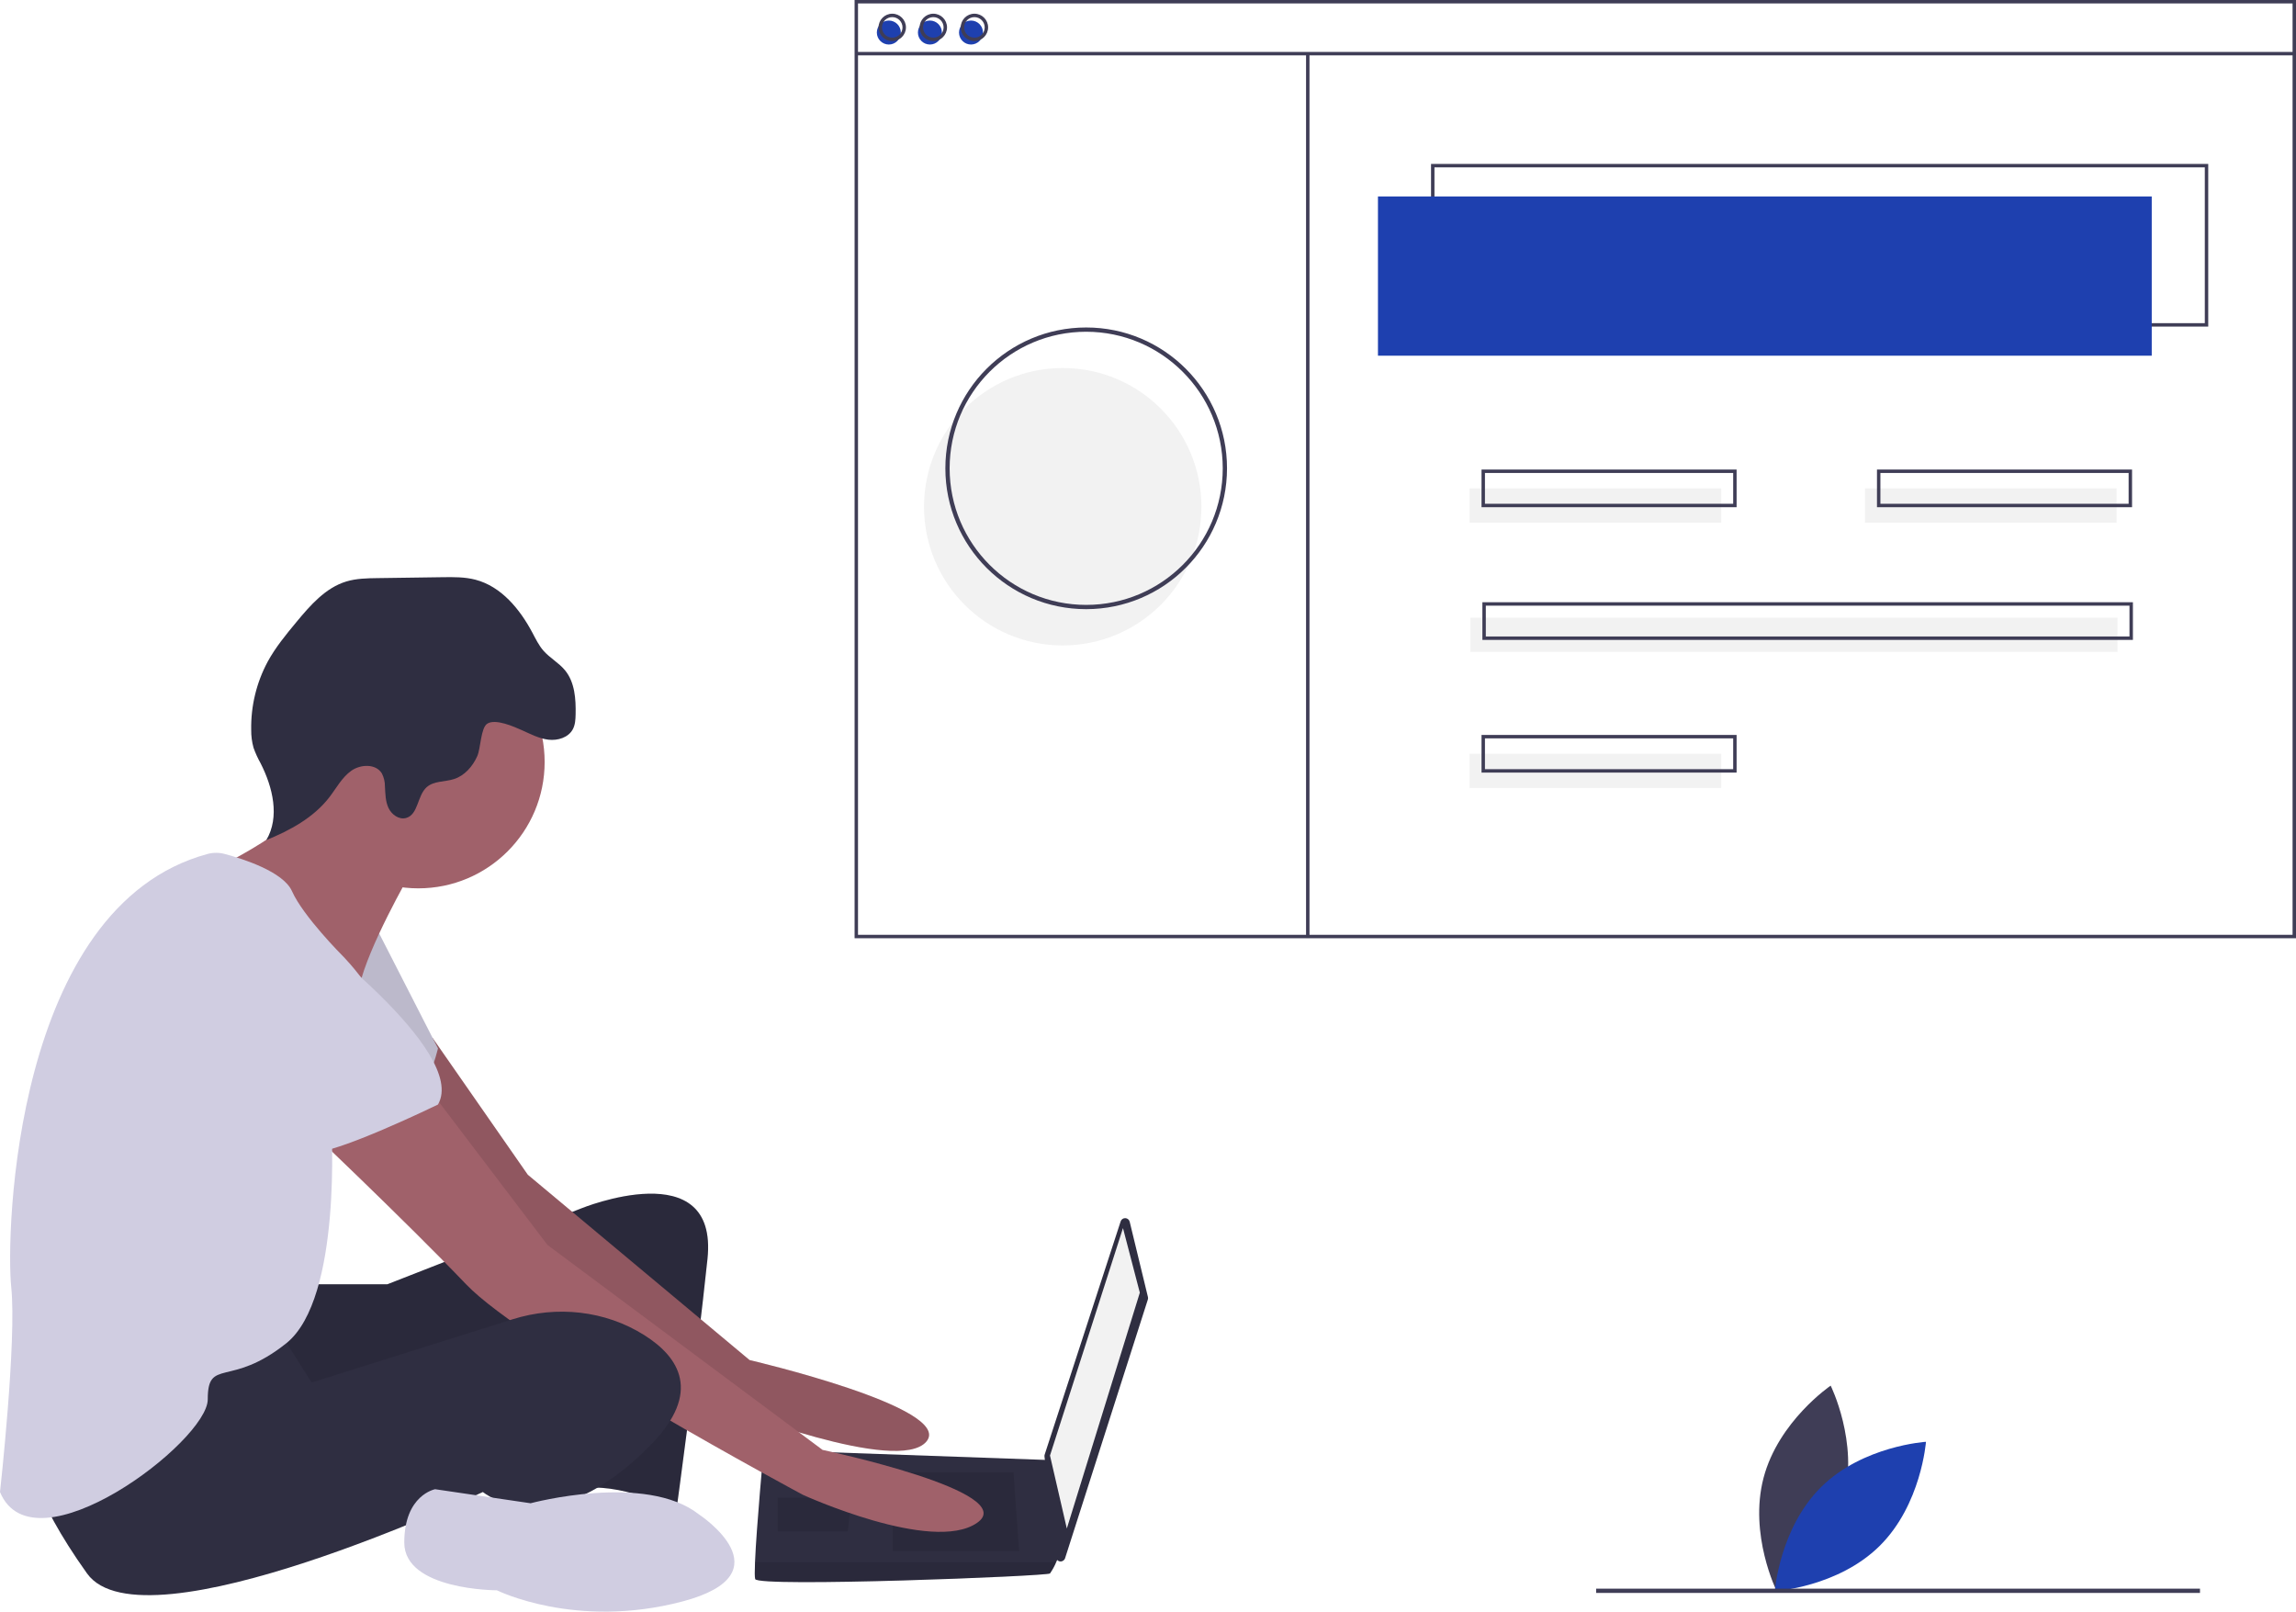
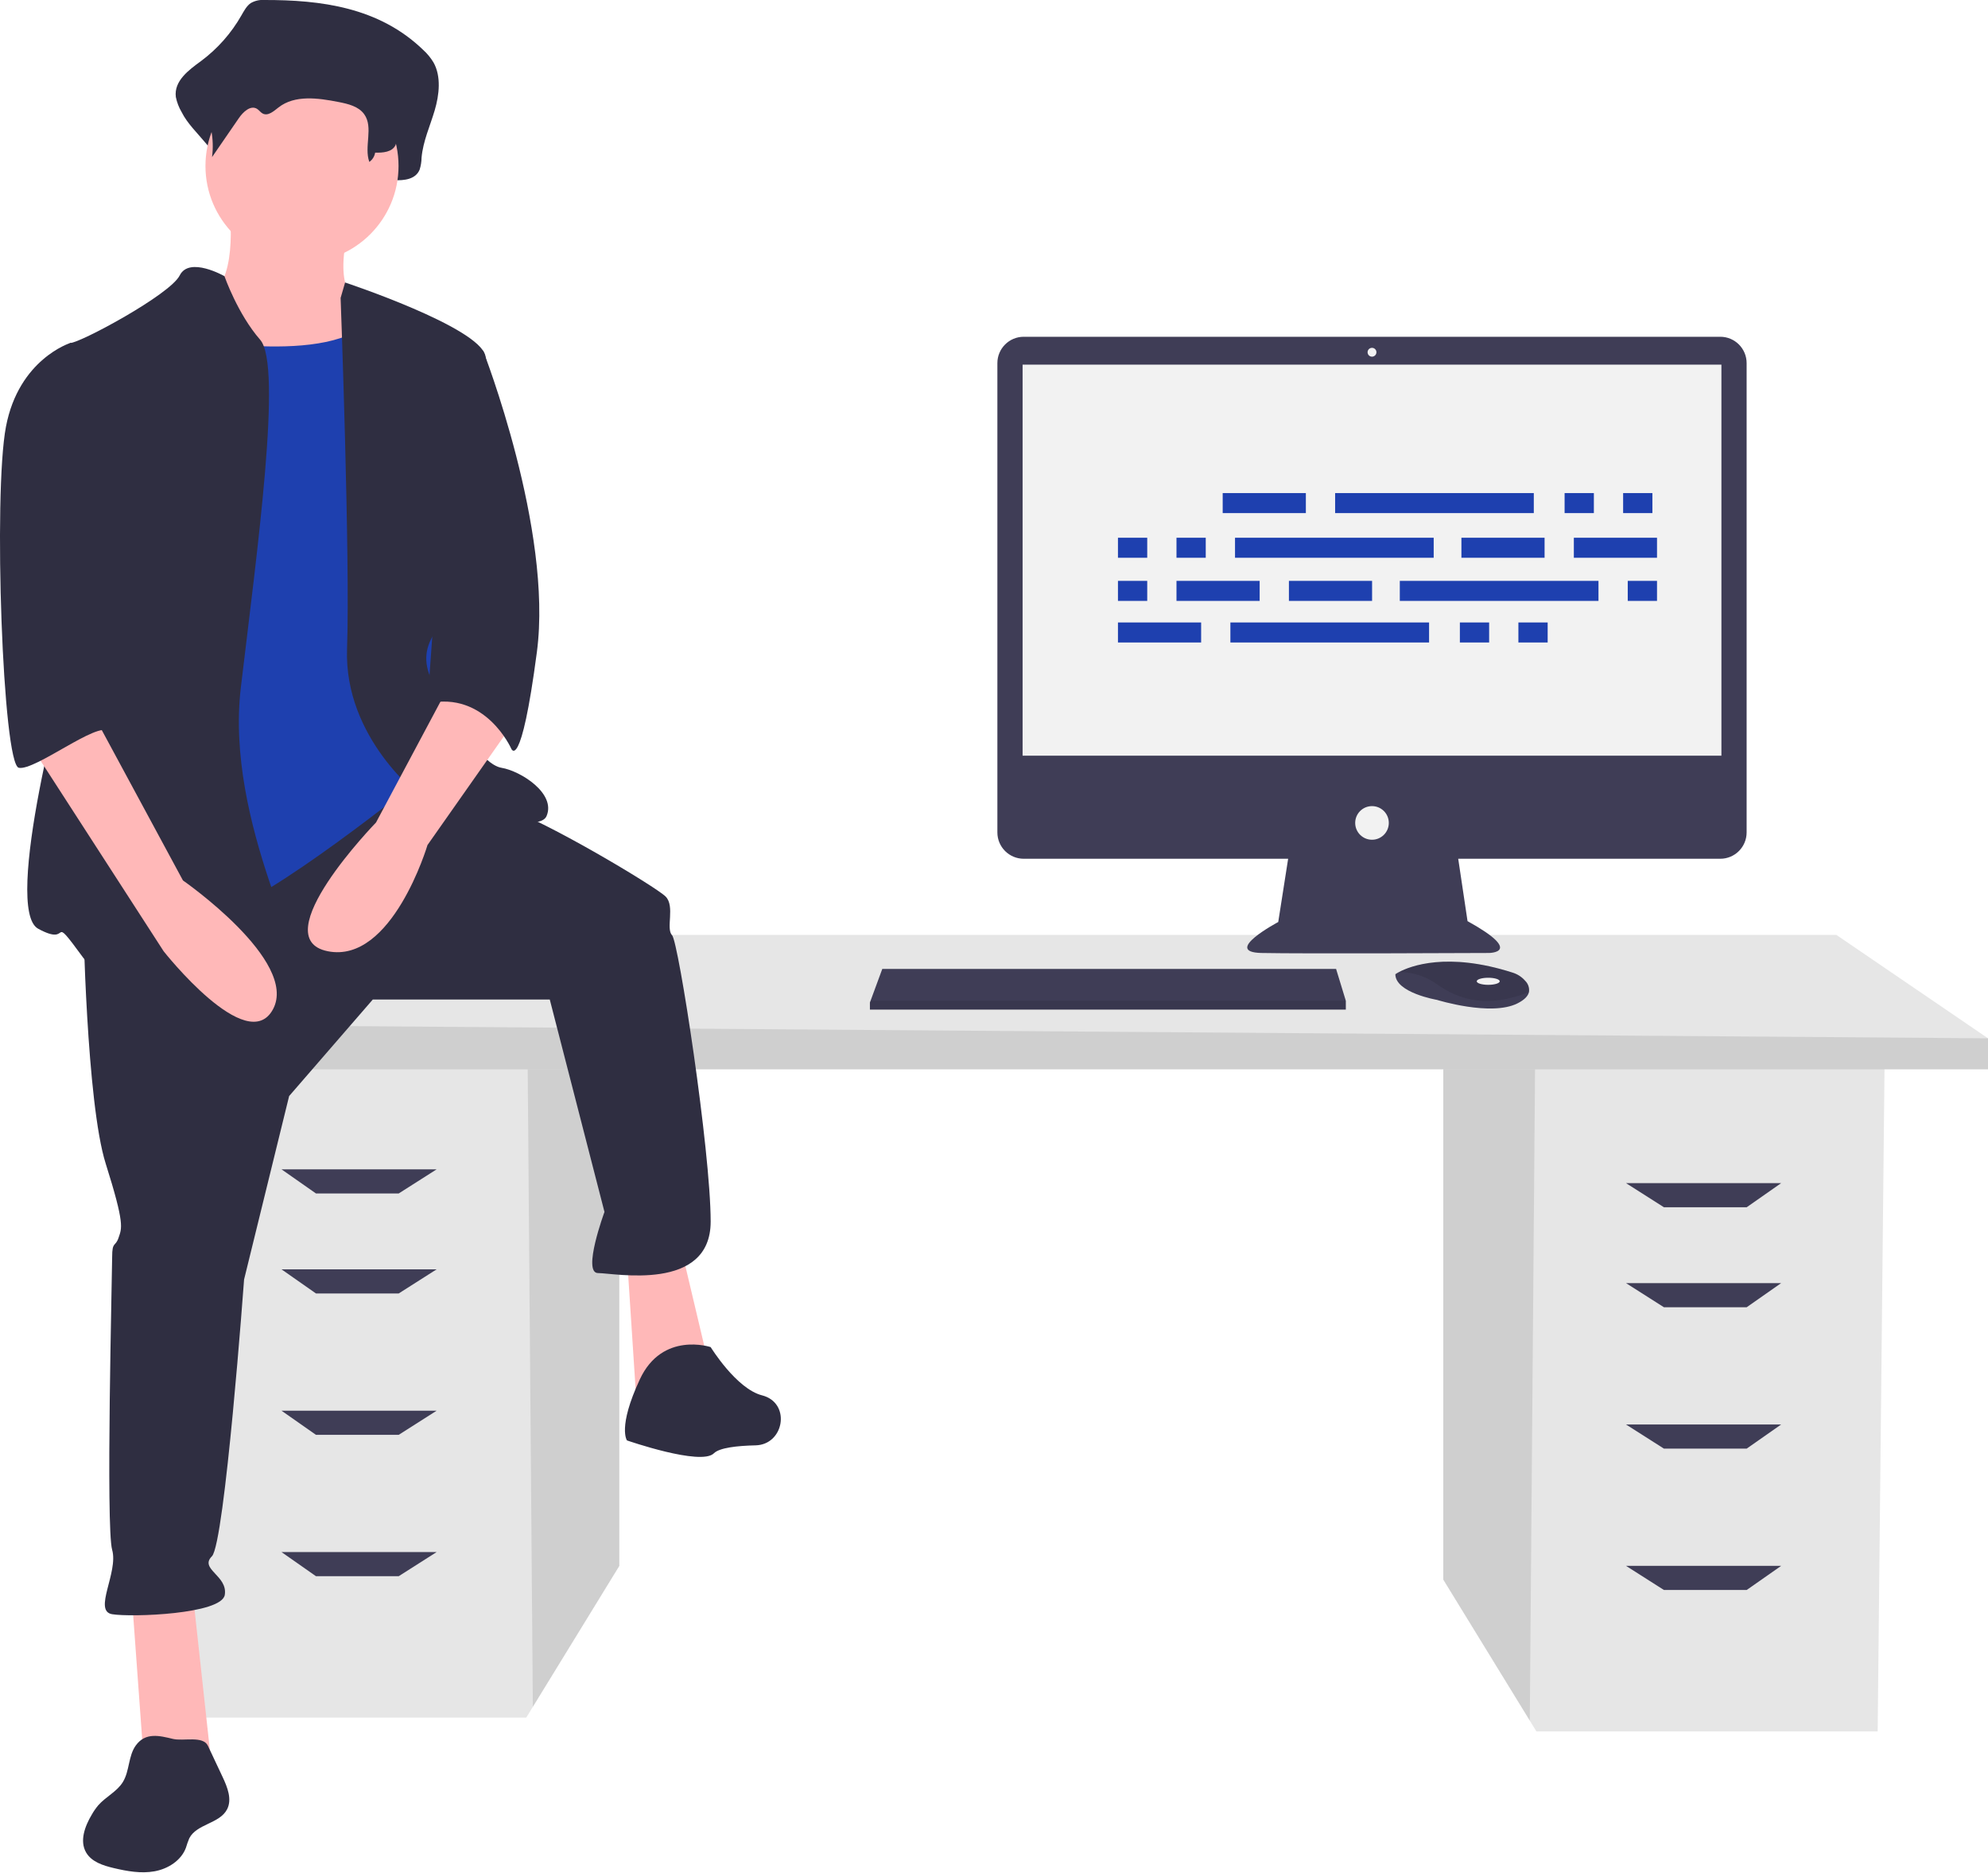
- <svg xmlns="http://www.w3.org/2000/svg" id="ade8c9af-7e2e-4eda-b5c8-b06129257226" data-name="Layer 1" width="1076.064" height="755.228" viewBox="0 0 1076.064 755.228">
-   <path d="M926.114,774.809c-6.985,26.598-31.459,43.22-31.459,43.22s-13.15-26.502-6.166-53.1,31.459-43.22,31.459-43.22S933.098,748.211,926.114,774.809Z" transform="translate(-61.96814 -72.38605)" fill="#3f3d56" />
-   <path d="M915.52,769.183c-19.563,19.327-21.751,48.831-21.751,48.831s29.528-1.831,49.091-21.159,21.751-48.831,21.751-48.831S935.082,749.855,915.52,769.183Z" transform="translate(-61.96814 -72.38605)" fill="#1e40af" />
-   <path d="M206.702,674.194h36.841l90.788-35.526s64.472-26.315,59.209,23.684-14.473,117.103-14.473,117.103-28.947-13.158-44.736-9.21-5.263-80.262-5.263-80.262-128.945,61.841-140.787,53.946-14.473-63.157-14.473-63.157Z" transform="translate(-61.96814 -72.38605)" fill="#2f2e41" />
-   <path d="M206.702,674.194h36.841l90.788-35.526s64.472-26.315,59.209,23.684-14.473,117.103-14.473,117.103-28.947-13.158-44.736-9.21-5.263-80.262-5.263-80.262-128.945,61.841-140.787,53.946-14.473-63.157-14.473-63.157Z" transform="translate(-61.96814 -72.38605)" opacity="0.1" />
-   <path d="M264.746,558.82l44.586,64.059L413.277,709.72s96.051,22.368,82.893,38.157S402.751,732.088,402.751,732.088s-119.735-86.84-123.682-93.419S231.702,570.249,231.702,570.249Z" transform="translate(-61.96814 -72.38605)" fill="#a0616a" />
-   <path d="M264.746,558.82l44.586,64.059L413.277,709.72s96.051,22.368,82.893,38.157S402.751,732.088,402.751,732.088s-119.735-86.84-123.682-93.419S231.702,570.249,231.702,570.249Z" transform="translate(-61.96814 -72.38605)" opacity="0.1" />
-   <path d="M238.281,507.092l28.947,56.578s-6.579,27.631-17.105,30.263-55.262-34.21-55.262-34.21Z" transform="translate(-61.96814 -72.38605)" fill="#d0cde1" />
-   <path d="M238.281,507.092l28.947,56.578s-6.579,27.631-17.105,30.263-55.262-34.21-55.262-34.21Z" transform="translate(-61.96814 -72.38605)" opacity="0.1" />
-   <path d="M591.419,644.9,599.97,680.172a2.203,2.203,0,0,1-.043,1.19L561.14,802.574a2.203,2.203,0,0,1-4.287-.423l-5.366-47.219a2.203,2.203,0,0,1,.094-.931L587.184,644.737A2.203,2.203,0,0,1,591.419,644.9Z" transform="translate(-61.96814 -72.38605)" fill="#2f2e41" />
-   <polygon points="526.306 575.493 534.2 605.756 499.99 716.28 492.096 682.07 526.306 575.493" fill="#f2f2f2" />
-   <path d="M415.909,812.35c1.316,3.947,136.839-1.316,138.155-2.632a28.561,28.561,0,0,0,2.895-5.263c1.237-2.632,2.368-5.263,2.368-5.263L554.064,756.588l-134.208-4.763s-3.355,36.105-4.039,52.631C415.646,808.626,415.646,811.56,415.909,812.35Z" transform="translate(-61.96814 -72.38605)" fill="#2f2e41" />
-   <polygon points="474.991 689.965 477.622 726.806 418.413 726.806 418.413 689.965 474.991 689.965" opacity="0.1" />
-   <polygon points="398.677 701.806 399.03 701.736 397.361 717.596 364.467 717.596 364.467 701.806 398.677 701.806" opacity="0.1" />
-   <path d="M415.909,812.35c1.316,3.947,136.839-1.316,138.155-2.632a28.561,28.561,0,0,0,2.895-5.263H415.817C415.646,808.626,415.646,811.56,415.909,812.35Z" transform="translate(-61.96814 -72.38605)" opacity="0.1" />
-   <circle cx="196.049" cy="357.076" r="59.209" fill="#a0616a" />
-   <path d="M254.07,482.093s-19.736,34.21-23.684,52.631-59.209-36.841-59.209-36.841l-7.237-19.079s51.973-24.342,48.025-44.078S254.07,482.093,254.07,482.093Z" transform="translate(-61.96814 -72.38605)" fill="#a0616a" />
-   <path d="M264.596,584.722l53.946,71.051,128.945,96.051s93.419,19.736,72.367,34.21-81.577-13.158-81.577-13.158S308.016,703.141,280.385,674.194s-78.946-77.63-78.946-77.63Z" transform="translate(-61.96814 -72.38605)" fill="#a0616a" />
-   <path d="M192.229,695.247,208.018,720.246l94.231-29.646c20.676-6.505,43.348-4.111,61.687,7.442,16.447,10.362,26.973,26.809,3.289,51.15-47.368,48.683-78.946,22.368-78.946,22.368S129.072,846.559,102.757,809.718s-27.631-55.262-27.631-55.262S176.44,691.299,192.229,695.247Z" transform="translate(-61.96814 -72.38605)" fill="#2f2e41" />
-   <path d="M389.593,782.087s42.104,27.631-7.895,40.789-86.84-5.263-86.84-5.263-43.42,0-43.42-22.368,14.473-25,14.473-25l44.736,6.579S364.594,762.351,389.593,782.087Z" transform="translate(-61.96814 -72.38605)" fill="#d0cde1" />
-   <path d="M306.589,414.568c4.03,1.797,8.026,3.923,12.408,4.444s9.371-1.008,11.444-4.903c1.12-2.104,1.248-4.578,1.3-6.961.158-7.225-.364-15.036-4.943-20.627-2.914-3.559-7.167-5.802-10.184-9.274-2.161-2.488-3.599-5.503-5.148-8.411-5.866-11.017-14.551-21.606-26.622-24.782-5.04-1.326-10.328-1.262-15.539-1.188l-30.397.429c-4.919.069-9.914.15-14.623,1.574-9.784,2.958-16.908,11.186-23.432,19.054-4.881,5.887-9.775,11.834-13.439,18.547a65.079,65.079,0,0,0-7.714,31.887,29.833,29.833,0,0,0,1.093,8.437,46.822,46.822,0,0,0,3.316,7.284c5.7,11.197,9.085,25.182,2.665,35.983,11.152-4.555,22.186-10.528,29.542-20.068,3.291-4.267,5.872-9.263,10.258-12.395s11.532-3.403,14.346,1.193a12.857,12.857,0,0,1,1.451,6.022c.206,3.45.2,7.033,1.663,10.164s4.947,5.658,8.273,4.721c5.729-1.614,5.18-10.406,9.593-14.4,3.351-3.033,8.521-2.453,12.826-3.83,5.016-1.604,8.779-5.95,10.924-10.759,1.63-3.656,1.606-13.223,4.691-15.203C294.208,409.022,303.004,412.969,306.589,414.568Z" transform="translate(-61.96814 -72.38605)" fill="#2f2e41" />
-   <path d="M159.24,472.562a15.616,15.616,0,0,1,8.128.021c8.446,2.268,27.38,8.27,31.44,17.405,5.263,11.842,23.684,30.263,23.684,30.263s25,25,19.736,42.104-25,36.841-25,36.841,5.263,81.577-21.052,102.63-36.841,6.579-36.841,26.315S77.757,809.718,61.968,771.561c0,0,7.895-71.051,5.263-96.051C64.638,650.871,68.434,497.145,159.24,472.562Z" transform="translate(-61.96814 -72.38605)" fill="#d0cde1" />
-   <path d="M201.439,505.777s80.262,59.209,65.788,84.209c0,0-48.683,23.684-59.209,22.368s-51.315-47.368-61.841-51.315S130.388,486.04,201.439,505.777Z" transform="translate(-61.96814 -72.38605)" fill="#d0cde1" />
-   <circle cx="498.064" cy="237.458" r="65" fill="#f2f2f2" />
-   <path d="M1096.898,225.427H732.649V149.207H1096.898ZM734.254,223.822h361.039v-73.01H734.254Z" transform="translate(-61.96814 -72.38605)" fill="#3f3d56" />
-   <rect x="645.809" y="92.065" width="362.644" height="74.615" fill="#1e40af" />
-   <circle cx="416.565" cy="15.244" r="5.616" fill="#1e40af" />
-   <circle cx="435.82" cy="15.244" r="5.616" fill="#1e40af" />
-   <circle cx="455.076" cy="15.244" r="5.616" fill="#1e40af" />
-   <path d="M1138.032,512.052H462.487V72.386h675.545Zm-673.94-1.605h672.336V73.991H464.092Z" transform="translate(-61.96814 -72.38605)" fill="#3f3d56" />
-   <rect x="401.321" y="24.338" width="673.94" height="1.605" fill="#3f3d56" />
-   <path d="M480.138,91.641a6.418,6.418,0,1,1,6.418-6.418A6.426,6.426,0,0,1,480.138,91.641Zm0-11.232a4.814,4.814,0,1,0,4.814,4.814A4.819,4.819,0,0,0,480.138,80.409Z" transform="translate(-61.96814 -72.38605)" fill="#3f3d56" />
-   <path d="M499.393,91.641a6.418,6.418,0,1,1,6.418-6.418A6.426,6.426,0,0,1,499.393,91.641Zm0-11.232a4.814,4.814,0,1,0,4.814,4.814A4.819,4.819,0,0,0,499.393,80.409Z" transform="translate(-61.96814 -72.38605)" fill="#3f3d56" />
-   <path d="M518.649,91.641A6.418,6.418,0,1,1,525.067,85.223,6.426,6.426,0,0,1,518.649,91.641Zm0-11.232a4.814,4.814,0,1,0,4.814,4.814A4.819,4.819,0,0,0,518.649,80.409Z" transform="translate(-61.96814 -72.38605)" fill="#3f3d56" />
-   <rect x="612.109" y="25.14" width="1.605" height="414.346" fill="#3f3d56" />
-   <rect x="688.733" y="228.859" width="117.94" height="16.046" fill="#f2f2f2" />
-   <rect x="874.067" y="228.859" width="117.94" height="16.046" fill="#f2f2f2" />
-   <path d="M875.861,310.07H756.317V292.42H875.861Zm-117.94-1.605H874.257V294.024H757.922Z" transform="translate(-61.96814 -72.38605)" fill="#3f3d56" />
-   <rect x="688.733" y="353.217" width="117.94" height="16.046" fill="#f2f2f2" />
-   <path d="M875.861,434.428H756.317V416.778H875.861Zm-117.94-1.605H874.257V418.382H757.922Z" transform="translate(-61.96814 -72.38605)" fill="#3f3d56" />
-   <rect x="689.134" y="289.433" width="303.273" height="16.046" fill="#f2f2f2" />
-   <path d="M1061.596,372.249H756.718V354.599h304.878ZM758.323,370.645h301.669V356.203H758.323Z" transform="translate(-61.96814 -72.38605)" fill="#3f3d56" />
-   <path d="M1061.195,310.07H941.651V292.42H1061.195Zm-117.94-1.605h116.335V294.024H943.255Z" transform="translate(-61.96814 -72.38605)" fill="#3f3d56" />
-   <path d="M571.032,357.844a66,66,0,1,1,66-66A66.075,66.075,0,0,1,571.032,357.844Zm0-130a64,64,0,1,0,64,64A64.073,64.073,0,0,0,571.032,227.844Z" transform="translate(-61.96814 -72.38605)" fill="#3f3d56" />
-   <rect x="748.064" y="744.458" width="283" height="2" fill="#3f3d56" />
+ <svg xmlns="http://www.w3.org/2000/svg" id="b52d7e2d-d80f-4111-b6ed-d15502ee1edd" data-name="Layer 1" width="711.188" height="669.683" viewBox="0 0 711.188 669.683">
+   <polygon points="516.326 380.018 516.326 565.013 547.27 615.443 549.625 619.279 671.722 619.279 674.189 380.018 516.326 380.018" fill="#e6e6e6" />
+   <polygon points="516.326 380.018 516.326 565.013 547.27 615.443 549.169 380.018 516.326 380.018" opacity="0.1" />
+   <polygon points="221.566 375.084 221.566 560.08 190.622 610.51 188.267 614.345 66.17 614.345 63.703 375.084 221.566 375.084" fill="#e6e6e6" />
+   <polygon points="221.566 375.084 221.566 560.08 190.622 610.51 188.723 375.084 221.566 375.084" opacity="0.1" />
+   <polygon points="711.188 371.385 711.188 382.484 47.67 382.484 47.67 366.451 109.335 334.385 656.923 334.385 711.188 371.385" fill="#e6e6e6" />
+   <polygon points="711.188 371.385 711.188 382.484 47.67 382.484 47.67 366.451 711.188 371.385" opacity="0.1" />
+   <polygon points="142.635 426.883 113.035 426.883 100.702 418.25 156.201 418.25 142.635 426.883" fill="#3f3d56" />
+   <polygon points="142.635 462.649 113.035 462.649 100.702 454.016 156.201 454.016 142.635 462.649" fill="#3f3d56" />
+   <polygon points="142.635 513.215 113.035 513.215 100.702 504.581 156.201 504.581 142.635 513.215" fill="#3f3d56" />
+   <polygon points="142.635 563.78 113.035 563.78 100.702 555.147 156.201 555.147 142.635 563.78" fill="#3f3d56" />
+   <polygon points="595.257 431.816 624.857 431.816 637.19 423.183 581.691 423.183 595.257 431.816" fill="#3f3d56" />
+   <polygon points="595.257 467.582 624.857 467.582 637.19 458.949 581.691 458.949 595.257 467.582" fill="#3f3d56" />
+   <polygon points="595.257 518.148 624.857 518.148 637.19 509.515 581.691 509.515 595.257 518.148" fill="#3f3d56" />
+   <polygon points="595.257 568.713 624.857 568.713 637.19 560.08 581.691 560.08 595.257 568.713" fill="#3f3d56" />
+   <path d="M859.82,235.615H610.634a9.423,9.423,0,0,0-9.424,9.424V412.897a9.423,9.423,0,0,0,9.424,9.424h94.593l-3.544,22.626s-20.253,10.759-6.013,11.076,81.328,0,81.328,0,12.974,0-7.595-11.392l-3.334-22.31h93.75a9.423,9.423,0,0,0,9.424-9.424V245.039A9.423,9.423,0,0,0,859.82,235.615Z" transform="translate(-244.406 -115.1587)" fill="#3f3d56" />
+   <rect x="365.823" y="130.424" width="249.996" height="139.871" fill="#f2f2f2" />
+   <circle cx="490.821" cy="125.994" r="1.582" fill="#f2f2f2" />
+   <circle cx="490.821" cy="294.346" r="6.013" fill="#f2f2f2" />
+   <polygon points="481.452 357.952 481.452 361.117 311.202 361.117 311.202 358.585 311.436 357.952 315.632 346.56 477.971 346.56 481.452 357.952" fill="#3f3d56" />
+   <path d="M791.376,470.013c-.31,1.326-1.481,2.725-4.127,4.047-9.493,4.747-28.797-1.266-28.797-1.266s-14.873-2.532-14.873-9.177a11.866,11.866,0,0,1,1.304-.775c3.991-2.112,17.225-7.322,40.691.221a9.786,9.786,0,0,1,4.46,2.923A4.667,4.667,0,0,1,791.376,470.013Z" transform="translate(-244.406 -115.1587)" fill="#3f3d56" />
+   <path d="M791.376,470.013c-11.62,4.452-21.977,4.785-32.607-2.598a23.343,23.343,0,0,0-13.886-4.573c3.991-2.112,17.225-7.322,40.691.221a9.786,9.786,0,0,1,4.46,2.923A4.667,4.667,0,0,1,791.376,470.013Z" transform="translate(-244.406 -115.1587)" opacity="0.1" />
+   <ellipse cx="532.4" cy="350.99" rx="4.114" ry="1.266" fill="#f2f2f2" />
+   <polygon points="481.452 357.952 481.452 361.117 311.202 361.117 311.202 358.585 311.436 357.952 481.452 357.952" opacity="0.1" />
+   <path d="M339.068,115.159a8.554,8.554,0,0,0-4.961,1.108c-1.476,1.011-2.406,2.782-3.356,4.429a52.986,52.986,0,0,1-14.434,16.305c-4.289,3.142-9.742,7.06-9.008,12.853a17.372,17.372,0,0,0,2.091,5.426c3.957,7.987,14.754,14.159,13.692,23.273,3.931-6.581-1.327-9.835,2.604-16.416,1.872-3.134,5.124-6.672,7.951-4.704.946.659,1.568,1.841,2.553,2.419,2.351,1.38,4.853-1.258,6.934-3.126,7.177-6.443,17.383-4.755,26.314-2.747,4.216.948,8.847,2.191,11.34,6.221,3.277,5.298-3.113,11.02-4.728,17.01a3.264,3.264,0,0,0,3.503,4.062c2.68-.264,5.854-.481,6.013-1.657,3.372.12,7.503-.262,8.947-3.772a14.762,14.762,0,0,0,.693-4.293c.53-5.897,3.033-11.277,4.691-16.89s2.379-12.191-.419-17.167a19.864,19.864,0,0,0-3.666-4.456C379.94,117.67,359.063,115.136,339.068,115.159Z" transform="translate(-244.406 -115.1587)" fill="#2f2e41" />
+   <path d="M326.544,190.064s3.453,28.778-9.209,31.081,11.511,41.441,11.511,41.441l57.557,6.907-13.814-46.045s-9.209-3.453-3.453-26.476S326.544,190.064,326.544,190.064Z" transform="translate(-244.406 -115.1587)" fill="#ffb8b8" />
+   <polygon points="47.028 569.318 51.633 632.631 75.806 632.631 68.9 569.318 47.028 569.318" fill="#ffb8b8" />
+   <polygon points="224.303 449.6 227.756 502.552 254.233 491.041 243.872 447.298 224.303 449.6" fill="#ffb8b8" />
+   <path d="M274.167,442.738s1.151,66.766,8.058,88.637,5.756,23.023,4.605,26.476-2.302,1.151-2.302,6.907-2.302,96.695,0,104.753-6.907,21.872,0,23.023,39.139,0,40.29-6.907-9.209-9.209-4.605-13.814,11.511-98.998,11.511-98.998l16.116-65.615,29.93-34.534H441.082l19.569,75.975s-8.058,21.872-2.302,21.872,40.29,6.907,40.29-18.418S487.127,451.947,484.825,449.645s1.151-10.36-2.302-13.814-43.743-27.627-58.708-32.232S387.857,393.515,387.857,393.515Z" transform="translate(-244.406 -115.1587)" fill="#2f2e41" />
+   <path d="M498.639,596.991s-17.267-5.756-25.325,11.511-4.605,21.872-4.605,21.872,26.476,9.209,31.081,4.605c2.003-2.003,8.365-2.699,14.913-2.846,9.973-.224,12.626-14.333,3.207-17.619q-.421-.147-.853-.255C507.848,611.955,498.639,596.991,498.639,596.991Z" transform="translate(-244.406 -115.1587)" fill="#2f2e41" />
+   <circle cx="108.038" cy="59.365" r="34.534" fill="#ffb8b8" />
+   <path d="M307.55,235.534s56.406,11.511,70.219-6.907,19.569,51.801,19.569,51.801l6.907,73.673-10.36,40.29s-54.103,43.743-71.37,47.197-43.743,5.756-43.743,5.756,8.058-127.776,8.058-130.078S307.55,235.534,307.55,235.534Z" transform="translate(-244.406 -115.1587)" fill="#1e40af" />
+   <path d="M324.704,213.945s-12.55-7.189-16.003-.282S273.016,237.836,269.562,237.836s6.907,95.544,2.302,107.056S245.389,440.436,258.051,447.343s3.453-6.907,16.116,10.36,74.824,17.267,78.277,10.36-27.627-58.708-21.872-107.056,14.965-115.114,6.907-124.323S324.704,213.945,324.704,213.945Z" transform="translate(-244.406 -115.1587)" fill="#2f2e41" />
+   <path d="M366.258,221.72l1.603-5.518s47.895,15.878,50.198,26.238,1.151,82.882-6.907,88.637-19.569,14.965-11.511,28.778,17.267,28.778,24.174,29.93,19.569,9.209,16.116,17.267-44.894-6.907-44.894-6.907-27.627-20.72-26.476-52.952S366.258,221.72,366.258,221.72Z" transform="translate(-244.406 -115.1587)" fill="#2f2e41" />
+   <path d="M406.548,357.554l-27.627,51.801s-40.29,41.441-17.267,46.045,35.685-37.987,35.685-37.987l29.93-42.592Z" transform="translate(-244.406 -115.1587)" fill="#ffb8b8" />
+   <path d="M340.75,124.195a7.838,7.838,0,0,0-4.039.783,9.413,9.413,0,0,0-2.732,3.131,39.773,39.773,0,0,1-11.75,11.524c-3.491,2.221-7.93,4.99-7.333,9.084a11.359,11.359,0,0,0,1.702,3.835,30.163,30.163,0,0,1,3.665,18.801l9.6-13.954c1.524-2.215,4.171-4.715,6.472-3.324.77.466,1.276,1.301,2.078,1.71,1.914.975,3.95-.889,5.644-2.21,5.842-4.554,14.15-3.361,21.421-1.942,3.432.67,7.202,1.549,9.231,4.397,3.372,4.733-.149,11.572,1.819,17.04a5.023,5.023,0,0,0,2.079-3.317c2.745.085,6.107-.185,7.283-2.666a9.188,9.188,0,0,0,.564-3.034c.432-4.168,2.469-7.971,3.819-11.938s1.937-8.616-.341-12.133a14.681,14.681,0,0,0-2.984-3.149C374.022,125.97,357.027,124.178,340.75,124.195Z" transform="translate(-244.406 -115.1587)" fill="#2f2e41" />
+   <path d="M406.548,237.836l10.725,2.847s24.96,63.919,19.204,107.662-9.209,34.534-9.209,34.534-9.209-20.72-29.93-16.116Z" transform="translate(-244.406 -115.1587)" fill="#2f2e41" />
+   <path d="M293.029,739.422c-2.776,3.772-2.219,9.165-4.678,13.151-2.131,3.455-6.148,5.267-8.814,8.329a22.326,22.326,0,0,0-2.266,3.26c-2.473,4.143-4.483,9.452-2.048,13.616,1.959,3.35,6.078,4.66,9.855,5.552,4.774,1.128,9.734,2.031,14.564,1.169s9.549-3.819,11.271-8.412a32.5,32.5,0,0,1,1.205-3.401c2.617-5.153,10.827-5.209,13.506-10.33,1.875-3.584.151-7.916-1.571-11.576l-5.261-11.177c-1.746-3.709-8.824-1.576-12.513-2.465C301.465,735.978,296.491,734.701,293.029,739.422Z" transform="translate(-244.406 -115.1587)" fill="#2f2e41" />
+   <path d="M254.598,380.577l48.348,74.824s29.93,37.987,39.139,20.72-32.232-46.045-32.232-46.045L278.772,372.519Z" transform="translate(-244.406 -115.1587)" fill="#ffb8b8" />
+   <path d="M278.772,240.138,269.562,237.836s-18.418,5.756-23.023,29.93-1.151,120.869,4.605,122.02,28.427-16.837,32.056-13.023-7.882-15.756-4.429-26.116S278.772,240.138,278.772,240.138Z" transform="translate(-244.406 -115.1587)" fill="#2f2e41" />
+   <g id="f3c2397c-d780-4cc6-97d8-1503d8277a2c" data-name="Group 13">
+     <rect id="ad41612f-86f7-46b2-a964-3a5da7bcf3cf" data-name="Rectangle 55" x="437.407" y="176.363" width="29.752" height="7.163" fill="#1e40af" />
+     <rect id="b9a0b375-cc2a-4c59-8850-661af54e4f62" data-name="Rectangle 56" x="559.722" y="176.363" width="10.468" height="7.163" fill="#1e40af" />
+     <rect id="e174c2ab-9bc5-41ec-b37c-b06fbf8a9878" data-name="Rectangle 57" x="580.659" y="176.363" width="10.468" height="7.163" fill="#1e40af" />
+     <rect id="ba2479ac-4c7d-43b4-a028-73b1e20e4002" data-name="Rectangle 58" x="477.628" y="176.363" width="71.075" height="7.163" fill="#1e40af" />
+     <rect id="ac60ef86-00f2-480b-8171-28b6fdfc1958" data-name="Rectangle 59" x="399.941" y="222.644" width="29.752" height="7.163" fill="#1e40af" />
+     <rect id="b3d8298d-cd65-487a-8b19-4cee946356e7" data-name="Rectangle 60" x="522.256" y="222.644" width="10.468" height="7.163" fill="#1e40af" />
+     <rect id="ed27f15f-f0c4-4569-8330-a6688f8e356c" data-name="Rectangle 61" x="543.193" y="222.644" width="10.468" height="7.163" fill="#1e40af" />
+     <rect id="f685c005-adaf-4d60-acda-005b037d82a6" data-name="Rectangle 62" x="440.162" y="222.644" width="71.075" height="7.163" fill="#1e40af" />
+     <rect id="eca7c7fc-83f8-48ca-a588-6606db47af3f" data-name="Rectangle 63" x="522.807" y="192.341" width="29.752" height="7.163" fill="#1e40af" />
+     <rect id="a71b5b2f-f8b9-481d-a301-5e3357e5fe42" data-name="Rectangle 64" x="563.028" y="192.341" width="29.752" height="7.163" fill="#1e40af" />
+     <rect id="abb3a25a-f854-41fc-8391-e6ad9fbe2417" data-name="Rectangle 66" x="399.941" y="192.341" width="10.468" height="7.163" fill="#1e40af" />
+     <rect id="add2b425-b775-4eb5-9c25-8c4c14f957c9" data-name="Rectangle 67" x="420.878" y="192.341" width="10.468" height="7.163" fill="#1e40af" />
+     <rect id="b7159612-3b84-4b0b-a885-612eaab04c06" data-name="Rectangle 68" x="441.815" y="192.341" width="71.075" height="7.163" fill="#1e40af" />
+     <rect id="edfc7301-4de5-47dc-80e2-1ae2da982d6d" data-name="Rectangle 69" x="461.099" y="207.768" width="29.752" height="7.163" fill="#1e40af" />
+     <rect id="e1009f91-6275-4375-80fa-0d778e331fdc" data-name="Rectangle 70" x="420.878" y="207.768" width="29.752" height="7.163" fill="#1e40af" />
+     <rect id="a060fb9f-1f1a-4862-9a69-16dd49199e18" data-name="Rectangle 71" x="399.941" y="207.768" width="10.468" height="7.163" fill="#1e40af" />
+     <rect id="b6754d5f-104f-449c-b9a9-cf9ac82bf5fe" data-name="Rectangle 73" x="582.312" y="207.768" width="10.468" height="7.163" fill="#1e40af" />
+     <rect id="e6ed1ccd-2cfd-450f-a339-07df3a1ee6bb" data-name="Rectangle 74" x="500.768" y="207.768" width="71.075" height="7.163" fill="#1e40af" />
+   </g>
</svg>
